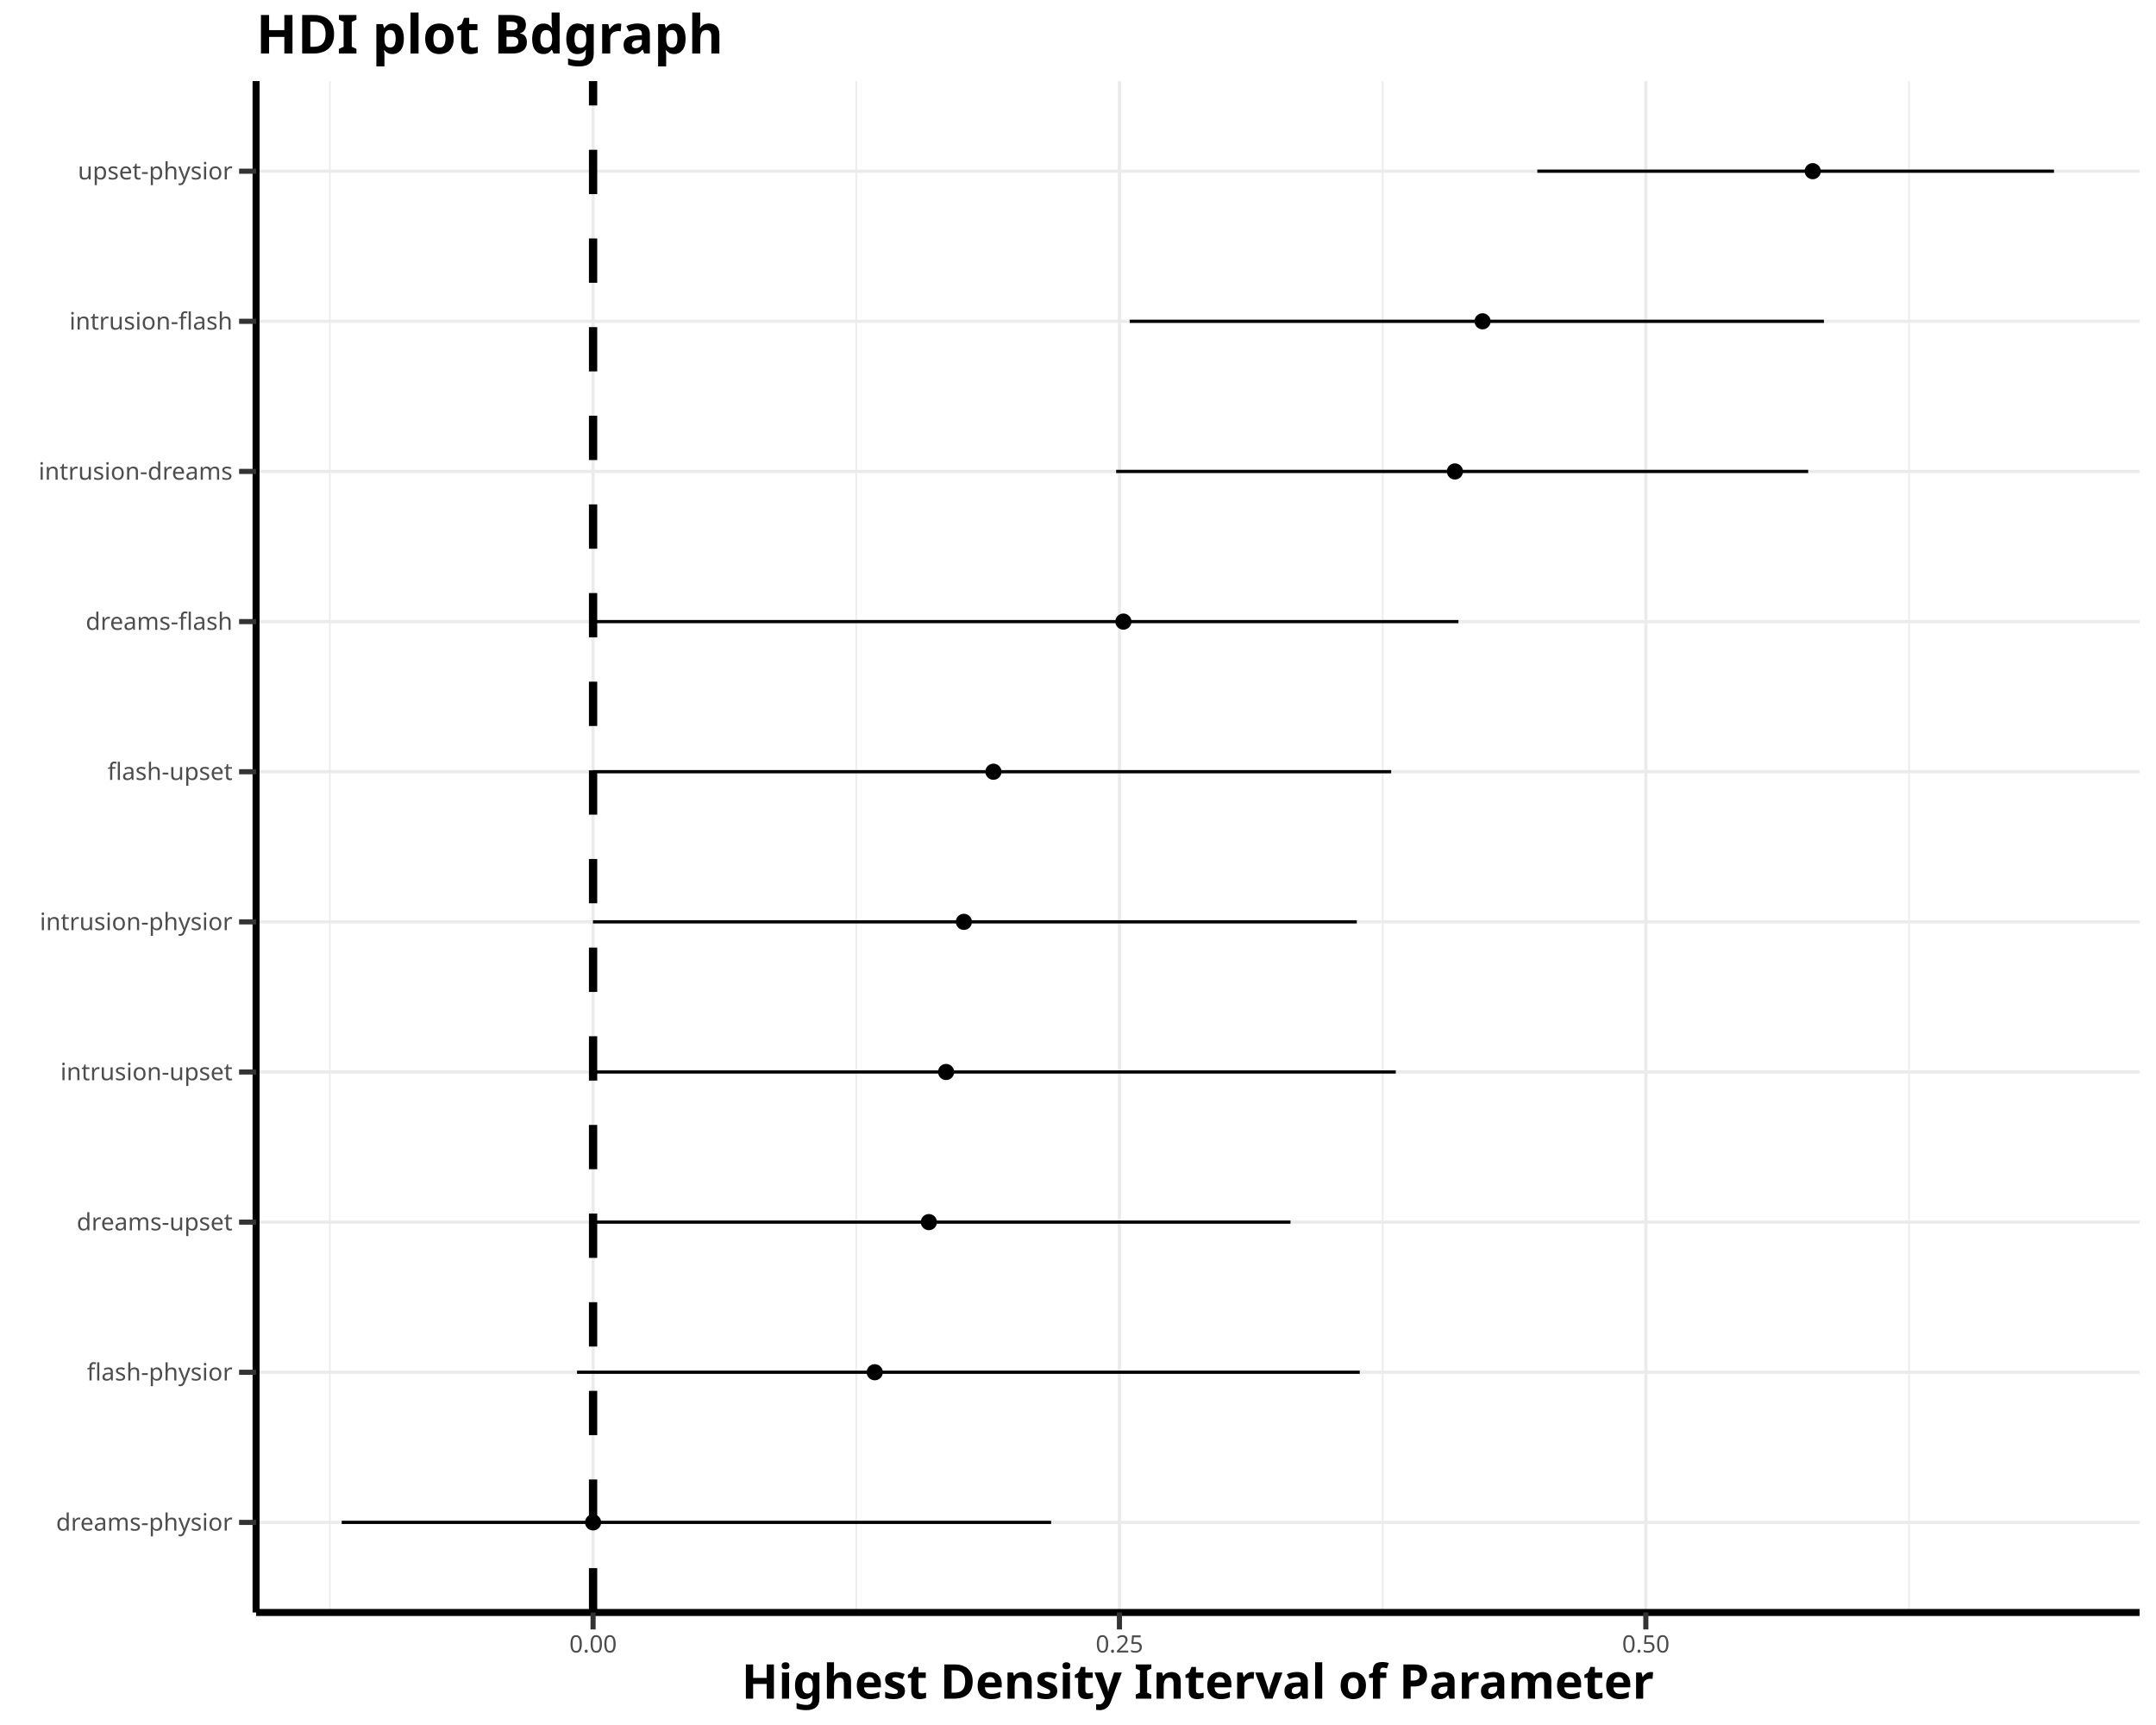
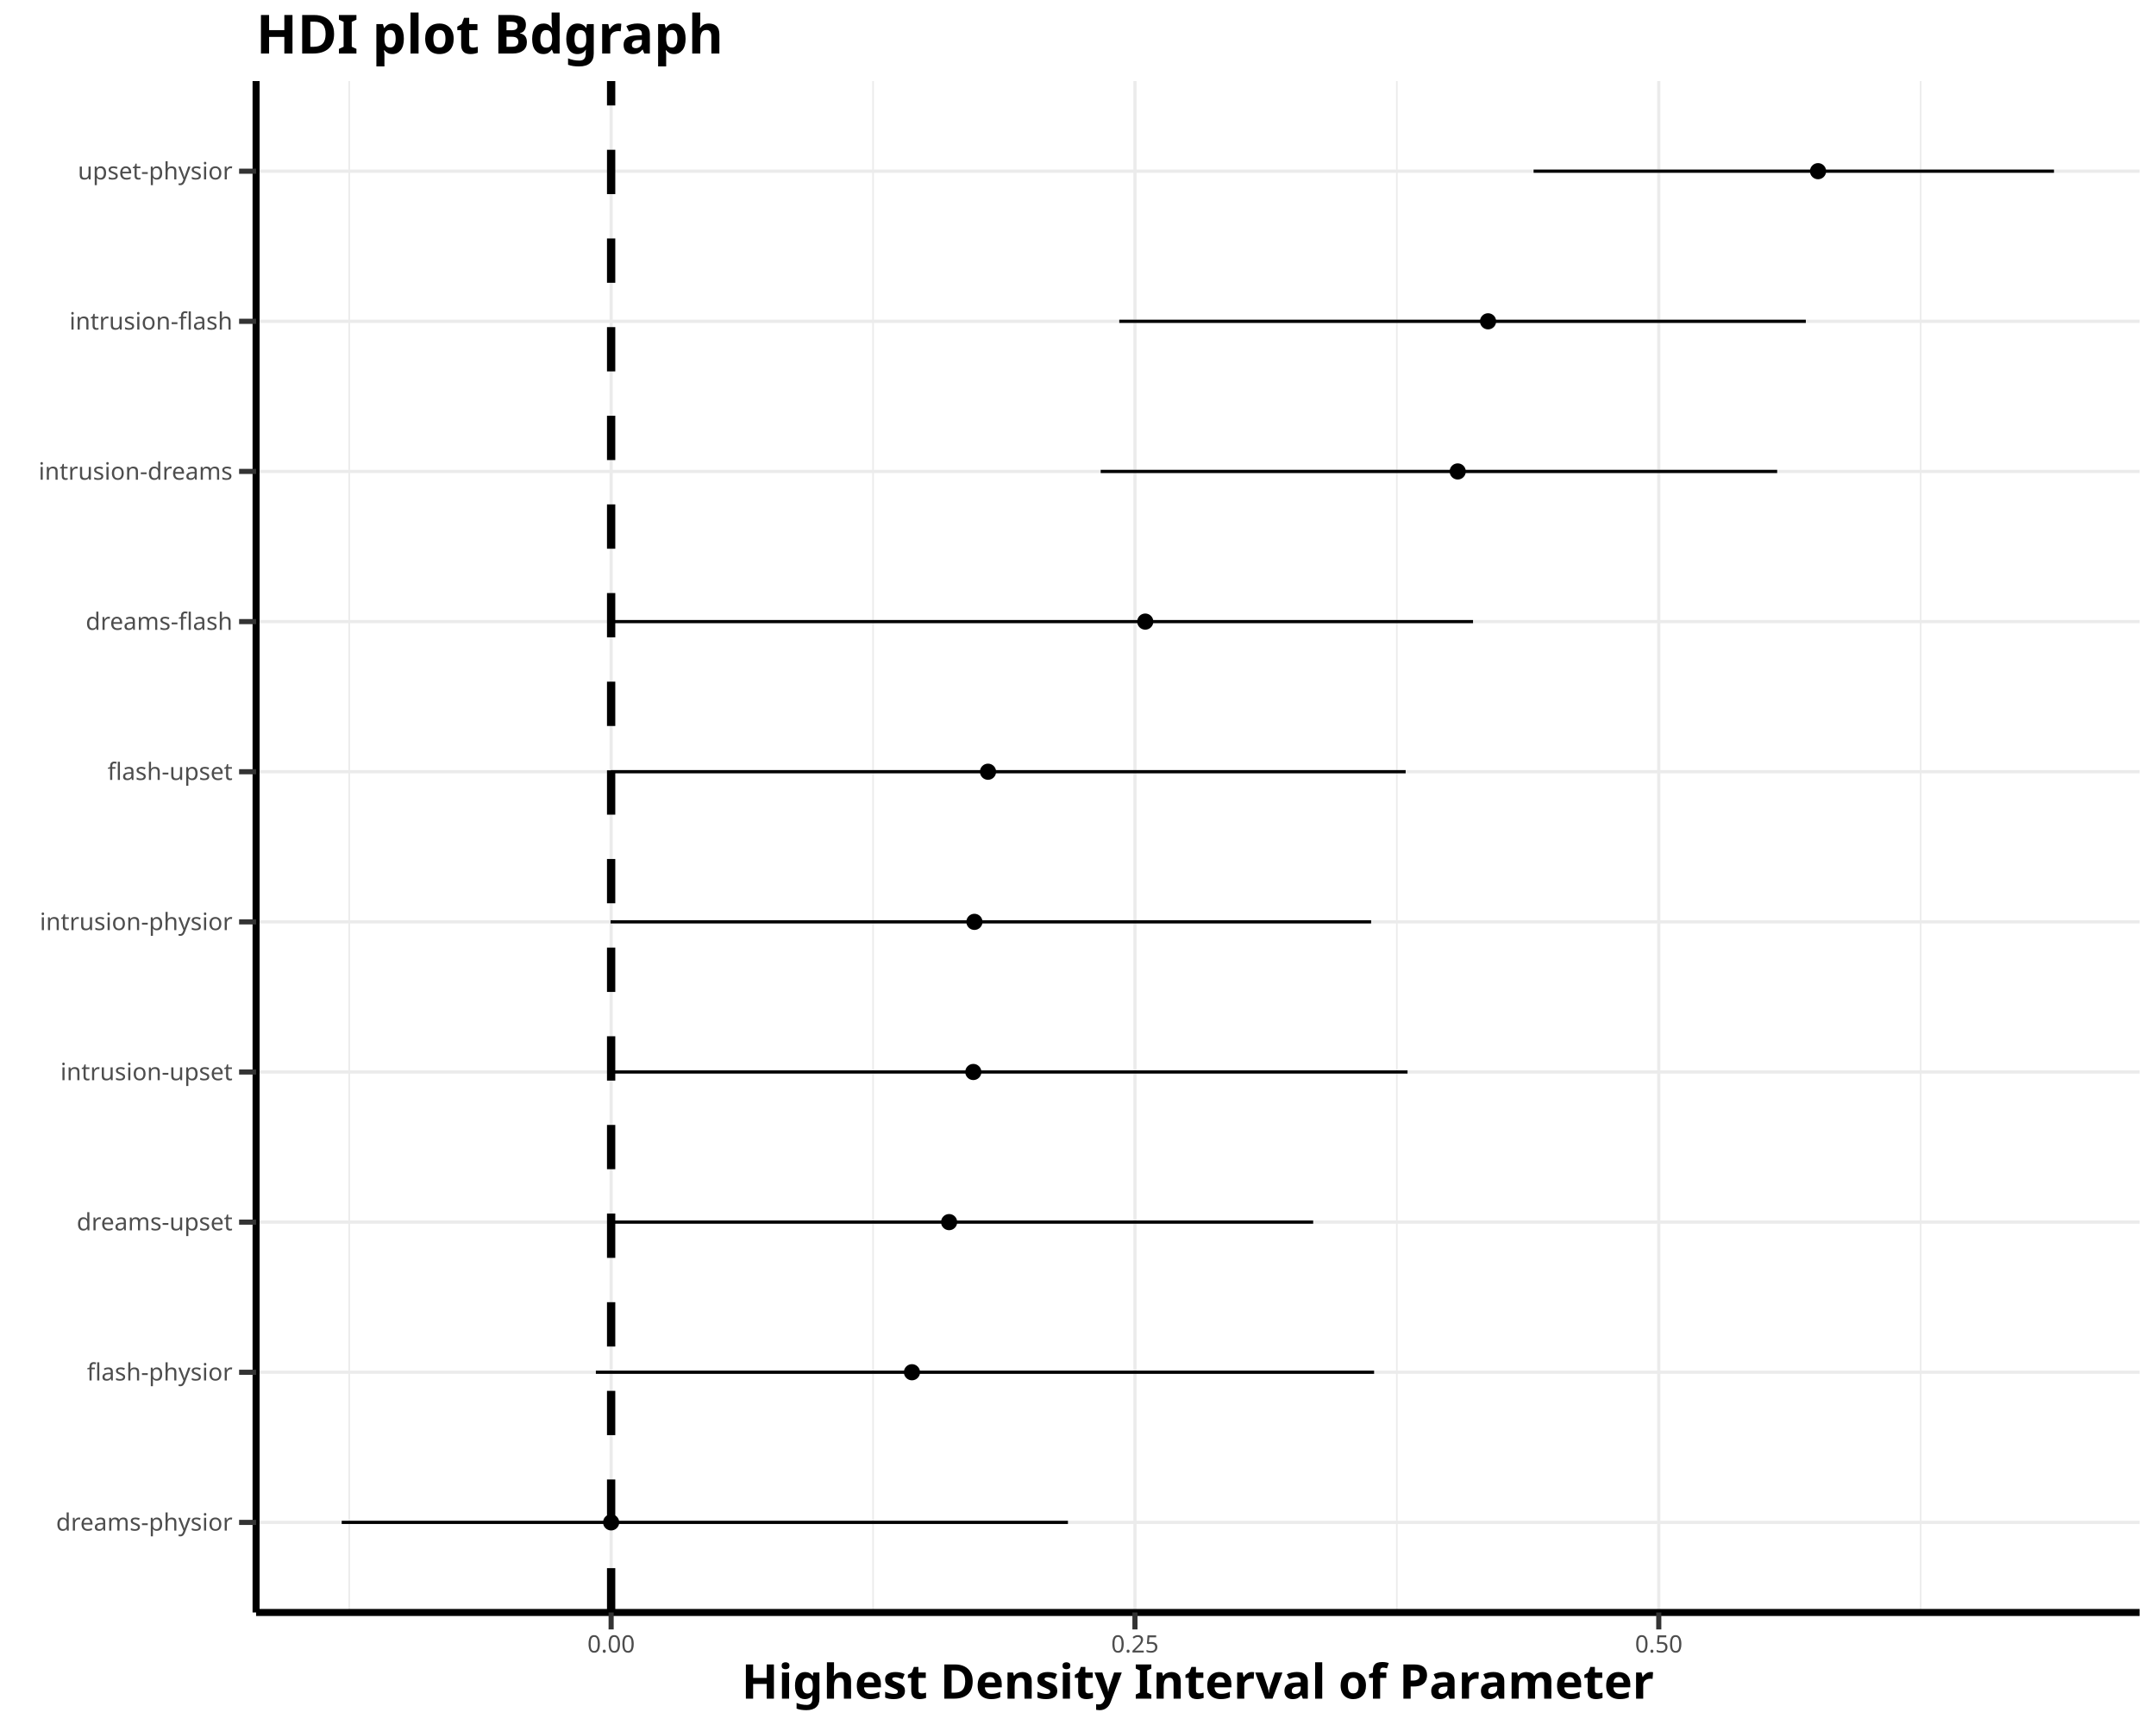
<svg xmlns="http://www.w3.org/2000/svg" class="svglite" data-engine-version="2.0" width="720.00pt" height="576.00pt" viewBox="0 0 720.00 576.00">
  <defs>
    <style type="text/css">
    .svglite line, .svglite polyline, .svglite polygon, .svglite path, .svglite rect, .svglite circle {
      fill: none;
      stroke: #000000;
      stroke-linecap: round;
      stroke-linejoin: round;
      stroke-miterlimit: 10.00;
    }
  </style>
  </defs>
  <rect width="100%" height="100%" style="stroke: none; fill: #FFFFFF;" />
  <defs>
    <clipPath id="cpMC4wMHw3MjAuMDB8MC4wMHw1NzYuMDA=">
      <rect x="0.00" y="0.00" width="720.00" height="576.00" />
    </clipPath>
  </defs>
  <g clip-path="url(#cpMC4wMHw3MjAuMDB8MC4wMHw1NzYuMDA=)">
    <rect x="0.00" y="0.00" width="720.00" height="576.00" style="stroke-width: 1.07; stroke: #FFFFFF; fill: #FFFFFF;" />
  </g>
  <defs>
    <clipPath id="cpODUuNTJ8NzE0LjUyfDI3LjA4fDUzOC40Mg==">
      <rect x="85.52" y="27.08" width="629.00" height="511.34" />
    </clipPath>
  </defs>
  <g clip-path="url(#cpODUuNTJ8NzE0LjUyfDI3LjA4fDUzOC40Mg==)">
    <rect x="85.52" y="27.08" width="629.00" height="511.34" style="stroke-width: 1.07; stroke: none; fill: #FFFFFF;" />
-     <polyline points="110.16,538.42 110.16,27.08 " style="stroke-width: 0.53; stroke: #EBEBEB; stroke-linecap: butt;" />
-     <polyline points="285.95,538.42 285.95,27.08 " style="stroke-width: 0.53; stroke: #EBEBEB; stroke-linecap: butt;" />
-     <polyline points="461.74,538.42 461.74,27.08 " style="stroke-width: 0.53; stroke: #EBEBEB; stroke-linecap: butt;" />
-     <polyline points="637.53,538.42 637.53,27.08 " style="stroke-width: 0.53; stroke: #EBEBEB; stroke-linecap: butt;" />
+     <polyline points="116.63,538.42 116.63,27.08 " style="stroke-width: 0.53; stroke: #EBEBEB; stroke-linecap: butt;" />
+     <polyline points="291.56,538.42 291.56,27.08 " style="stroke-width: 0.53; stroke: #EBEBEB; stroke-linecap: butt;" />
+     <polyline points="466.48,538.42 466.48,27.08 " style="stroke-width: 0.53; stroke: #EBEBEB; stroke-linecap: butt;" />
+     <polyline points="641.41,538.42 641.41,27.08 " style="stroke-width: 0.53; stroke: #EBEBEB; stroke-linecap: butt;" />
    <polyline points="85.52,508.34 714.52,508.34 " style="stroke-width: 1.07; stroke: #EBEBEB; stroke-linecap: butt;" />
    <polyline points="85.52,458.21 714.52,458.21 " style="stroke-width: 1.07; stroke: #EBEBEB; stroke-linecap: butt;" />
    <polyline points="85.52,408.08 714.52,408.08 " style="stroke-width: 1.07; stroke: #EBEBEB; stroke-linecap: butt;" />
    <polyline points="85.52,357.95 714.52,357.95 " style="stroke-width: 1.07; stroke: #EBEBEB; stroke-linecap: butt;" />
    <polyline points="85.52,307.82 714.52,307.82 " style="stroke-width: 1.07; stroke: #EBEBEB; stroke-linecap: butt;" />
    <polyline points="85.52,257.69 714.52,257.69 " style="stroke-width: 1.07; stroke: #EBEBEB; stroke-linecap: butt;" />
    <polyline points="85.52,207.56 714.52,207.56 " style="stroke-width: 1.07; stroke: #EBEBEB; stroke-linecap: butt;" />
    <polyline points="85.52,157.42 714.52,157.42 " style="stroke-width: 1.07; stroke: #EBEBEB; stroke-linecap: butt;" />
    <polyline points="85.52,107.29 714.52,107.29 " style="stroke-width: 1.07; stroke: #EBEBEB; stroke-linecap: butt;" />
    <polyline points="85.52,57.16 714.52,57.16 " style="stroke-width: 1.07; stroke: #EBEBEB; stroke-linecap: butt;" />
-     <polyline points="198.06,538.42 198.06,27.08 " style="stroke-width: 1.07; stroke: #EBEBEB; stroke-linecap: butt;" />
-     <polyline points="373.84,538.42 373.84,27.08 " style="stroke-width: 1.07; stroke: #EBEBEB; stroke-linecap: butt;" />
-     <polyline points="549.63,538.42 549.63,27.08 " style="stroke-width: 1.07; stroke: #EBEBEB; stroke-linecap: butt;" />
-     <line x1="114.11" y1="508.34" x2="351.02" y2="508.34" style="stroke-width: 1.07; stroke-linecap: butt;" />
-     <line x1="192.70" y1="458.21" x2="454.10" y2="458.21" style="stroke-width: 1.07; stroke-linecap: butt;" />
-     <line x1="196.96" y1="408.08" x2="430.96" y2="408.08" style="stroke-width: 1.07; stroke-linecap: butt;" />
-     <line x1="198.06" y1="357.95" x2="466.12" y2="357.95" style="stroke-width: 1.07; stroke-linecap: butt;" />
-     <line x1="198.02" y1="307.82" x2="453.11" y2="307.82" style="stroke-width: 1.07; stroke-linecap: butt;" />
-     <line x1="197.98" y1="257.69" x2="464.58" y2="257.69" style="stroke-width: 1.07; stroke-linecap: butt;" />
-     <line x1="198.06" y1="207.56" x2="487.05" y2="207.56" style="stroke-width: 1.07; stroke-linecap: butt;" />
-     <line x1="372.74" y1="157.42" x2="603.85" y2="157.42" style="stroke-width: 1.07; stroke-linecap: butt;" />
-     <line x1="377.26" y1="107.29" x2="609.10" y2="107.29" style="stroke-width: 1.07; stroke-linecap: butt;" />
-     <line x1="513.39" y1="57.16" x2="685.93" y2="57.16" style="stroke-width: 1.07; stroke-linecap: butt;" />
-     <circle cx="198.06" cy="508.34" r="1.99" style="stroke-width: 1.42; fill: #000000;" />
-     <circle cx="292.12" cy="458.21" r="1.99" style="stroke-width: 1.42; fill: #000000;" />
-     <circle cx="310.20" cy="408.08" r="1.99" style="stroke-width: 1.42; fill: #000000;" />
-     <circle cx="315.95" cy="357.95" r="1.99" style="stroke-width: 1.42; fill: #000000;" />
-     <circle cx="321.89" cy="307.82" r="1.99" style="stroke-width: 1.42; fill: #000000;" />
-     <circle cx="331.76" cy="257.69" r="1.99" style="stroke-width: 1.42; fill: #000000;" />
-     <circle cx="375.16" cy="207.56" r="1.99" style="stroke-width: 1.42; fill: #000000;" />
-     <circle cx="485.87" cy="157.42" r="1.99" style="stroke-width: 1.42; fill: #000000;" />
-     <circle cx="495.10" cy="107.29" r="1.99" style="stroke-width: 1.42; fill: #000000;" />
-     <circle cx="605.36" cy="57.16" r="1.99" style="stroke-width: 1.42; fill: #000000;" />
-     <line x1="198.06" y1="538.42" x2="198.06" y2="27.08" style="stroke-width: 2.77; stroke-dasharray: 14.80,14.80; stroke-linecap: butt;" />
+     <polyline points="204.09,538.42 204.09,27.08 " style="stroke-width: 1.07; stroke: #EBEBEB; stroke-linecap: butt;" />
+     <polyline points="379.02,538.42 379.02,27.08 " style="stroke-width: 1.07; stroke: #EBEBEB; stroke-linecap: butt;" />
+     <polyline points="553.95,538.42 553.95,27.08 " style="stroke-width: 1.07; stroke: #EBEBEB; stroke-linecap: butt;" />
+     <line x1="114.11" y1="508.34" x2="356.64" y2="508.34" style="stroke-width: 1.07; stroke-linecap: butt;" />
+     <line x1="198.99" y1="458.21" x2="458.88" y2="458.21" style="stroke-width: 1.07; stroke-linecap: butt;" />
+     <line x1="204.09" y1="408.08" x2="438.54" y2="408.08" style="stroke-width: 1.07; stroke-linecap: butt;" />
+     <line x1="204.01" y1="357.95" x2="470.05" y2="357.95" style="stroke-width: 1.07; stroke-linecap: butt;" />
+     <line x1="203.89" y1="307.82" x2="457.89" y2="307.82" style="stroke-width: 1.07; stroke-linecap: butt;" />
+     <line x1="203.99" y1="257.69" x2="469.42" y2="257.69" style="stroke-width: 1.07; stroke-linecap: butt;" />
+     <line x1="204.09" y1="207.56" x2="491.92" y2="207.56" style="stroke-width: 1.07; stroke-linecap: butt;" />
+     <line x1="367.57" y1="157.42" x2="593.49" y2="157.42" style="stroke-width: 1.07; stroke-linecap: butt;" />
+     <line x1="373.78" y1="107.29" x2="603.06" y2="107.29" style="stroke-width: 1.07; stroke-linecap: butt;" />
+     <line x1="512.14" y1="57.16" x2="685.93" y2="57.16" style="stroke-width: 1.07; stroke-linecap: butt;" />
+     <circle cx="204.09" cy="508.34" r="1.99" style="stroke-width: 1.42; fill: #000000;" />
+     <circle cx="304.55" cy="458.21" r="1.99" style="stroke-width: 1.42; fill: #000000;" />
+     <circle cx="316.96" cy="408.08" r="1.99" style="stroke-width: 1.42; fill: #000000;" />
+     <circle cx="325.04" cy="357.95" r="1.99" style="stroke-width: 1.42; fill: #000000;" />
+     <circle cx="325.41" cy="307.82" r="1.99" style="stroke-width: 1.42; fill: #000000;" />
+     <circle cx="329.95" cy="257.69" r="1.99" style="stroke-width: 1.42; fill: #000000;" />
+     <circle cx="382.46" cy="207.56" r="1.99" style="stroke-width: 1.42; fill: #000000;" />
+     <circle cx="486.81" cy="157.42" r="1.99" style="stroke-width: 1.42; fill: #000000;" />
+     <circle cx="496.94" cy="107.29" r="1.99" style="stroke-width: 1.42; fill: #000000;" />
+     <circle cx="607.14" cy="57.16" r="1.99" style="stroke-width: 1.42; fill: #000000;" />
+     <line x1="204.09" y1="538.42" x2="204.09" y2="27.08" style="stroke-width: 2.77; stroke-dasharray: 14.80,14.80; stroke-linecap: butt;" />
  </g>
  <g clip-path="url(#cpMC4wMHw3MjAuMDB8MC4wMHw1NzYuMDA=)">
    <polyline points="85.52,538.42 85.52,27.08 " style="stroke-width: 2.35; stroke-linecap: butt;" />
    <text x="77.66" y="511.09" text-anchor="end" style="font-size: 8.00px; fill: #4D4D4D; font-family: sans;" textLength="55.14px" lengthAdjust="spacingAndGlyphs">dreams-physior</text>
    <text x="77.66" y="460.96" text-anchor="end" style="font-size: 8.00px; fill: #4D4D4D; font-family: sans;" textLength="45.36px" lengthAdjust="spacingAndGlyphs">flash-physior</text>
    <text x="77.66" y="410.83" text-anchor="end" style="font-size: 8.00px; fill: #4D4D4D; font-family: sans;" textLength="48.92px" lengthAdjust="spacingAndGlyphs">dreams-upset</text>
    <text x="77.66" y="360.70" text-anchor="end" style="font-size: 8.00px; fill: #4D4D4D; font-family: sans;" textLength="52.48px" lengthAdjust="spacingAndGlyphs">intrusion-upset</text>
    <text x="77.66" y="310.57" text-anchor="end" style="font-size: 8.00px; fill: #4D4D4D; font-family: sans;" textLength="58.70px" lengthAdjust="spacingAndGlyphs">intrusion-physior</text>
    <text x="77.66" y="260.44" text-anchor="end" style="font-size: 8.00px; fill: #4D4D4D; font-family: sans;" textLength="39.14px" lengthAdjust="spacingAndGlyphs">flash-upset</text>
    <text x="77.66" y="210.31" text-anchor="end" style="font-size: 8.00px; fill: #4D4D4D; font-family: sans;" textLength="46.25px" lengthAdjust="spacingAndGlyphs">dreams-flash</text>
    <text x="77.66" y="160.18" text-anchor="end" style="font-size: 8.00px; fill: #4D4D4D; font-family: sans;" textLength="59.59px" lengthAdjust="spacingAndGlyphs">intrusion-dreams</text>
    <text x="77.66" y="110.05" text-anchor="end" style="font-size: 8.00px; fill: #4D4D4D; font-family: sans;" textLength="49.80px" lengthAdjust="spacingAndGlyphs">intrusion-flash</text>
    <text x="77.66" y="59.91" text-anchor="end" style="font-size: 8.00px; fill: #4D4D4D; font-family: sans;" textLength="48.03px" lengthAdjust="spacingAndGlyphs">upset-physior</text>
    <polyline points="79.85,508.34 85.52,508.34 " style="stroke-width: 1.71; stroke: #333333; stroke-linecap: butt;" />
    <polyline points="79.85,458.21 85.52,458.21 " style="stroke-width: 1.71; stroke: #333333; stroke-linecap: butt;" />
    <polyline points="79.85,408.08 85.52,408.08 " style="stroke-width: 1.71; stroke: #333333; stroke-linecap: butt;" />
    <polyline points="79.85,357.95 85.52,357.95 " style="stroke-width: 1.71; stroke: #333333; stroke-linecap: butt;" />
    <polyline points="79.85,307.82 85.52,307.82 " style="stroke-width: 1.71; stroke: #333333; stroke-linecap: butt;" />
    <polyline points="79.85,257.69 85.52,257.69 " style="stroke-width: 1.71; stroke: #333333; stroke-linecap: butt;" />
    <polyline points="79.85,207.56 85.52,207.56 " style="stroke-width: 1.71; stroke: #333333; stroke-linecap: butt;" />
    <polyline points="79.85,157.42 85.52,157.42 " style="stroke-width: 1.71; stroke: #333333; stroke-linecap: butt;" />
    <polyline points="79.85,107.29 85.52,107.29 " style="stroke-width: 1.71; stroke: #333333; stroke-linecap: butt;" />
    <polyline points="79.85,57.16 85.52,57.16 " style="stroke-width: 1.71; stroke: #333333; stroke-linecap: butt;" />
    <polyline points="85.52,538.42 714.52,538.42 " style="stroke-width: 2.35; stroke-linecap: butt;" />
-     <polyline points="198.06,544.09 198.06,538.42 " style="stroke-width: 1.71; stroke: #333333; stroke-linecap: butt;" />
-     <polyline points="373.84,544.09 373.84,538.42 " style="stroke-width: 1.71; stroke: #333333; stroke-linecap: butt;" />
-     <polyline points="549.63,544.09 549.63,538.42 " style="stroke-width: 1.71; stroke: #333333; stroke-linecap: butt;" />
-     <text x="198.06" y="551.79" text-anchor="middle" style="font-size: 8.00px; fill: #4D4D4D; font-family: sans;" textLength="15.57px" lengthAdjust="spacingAndGlyphs">0.00</text>
-     <text x="373.84" y="551.79" text-anchor="middle" style="font-size: 8.00px; fill: #4D4D4D; font-family: sans;" textLength="15.57px" lengthAdjust="spacingAndGlyphs">0.25</text>
-     <text x="549.63" y="551.79" text-anchor="middle" style="font-size: 8.00px; fill: #4D4D4D; font-family: sans;" textLength="15.57px" lengthAdjust="spacingAndGlyphs">0.50</text>
+     <polyline points="204.09,544.09 204.09,538.42 " style="stroke-width: 1.71; stroke: #333333; stroke-linecap: butt;" />
+     <polyline points="379.02,544.09 379.02,538.42 " style="stroke-width: 1.71; stroke: #333333; stroke-linecap: butt;" />
+     <polyline points="553.95,544.09 553.95,538.42 " style="stroke-width: 1.71; stroke: #333333; stroke-linecap: butt;" />
+     <text x="204.09" y="551.79" text-anchor="middle" style="font-size: 8.00px; fill: #4D4D4D; font-family: sans;" textLength="15.57px" lengthAdjust="spacingAndGlyphs">0.00</text>
+     <text x="379.02" y="551.79" text-anchor="middle" style="font-size: 8.00px; fill: #4D4D4D; font-family: sans;" textLength="15.57px" lengthAdjust="spacingAndGlyphs">0.25</text>
+     <text x="553.95" y="551.79" text-anchor="middle" style="font-size: 8.00px; fill: #4D4D4D; font-family: sans;" textLength="15.57px" lengthAdjust="spacingAndGlyphs">0.50</text>
    <text x="400.02" y="567.20" text-anchor="middle" style="font-size: 16.00px; font-weight: bold; font-family: sans;" textLength="265.93px" lengthAdjust="spacingAndGlyphs">Highest Density Interval of Parameter</text>
    <text x="85.52" y="17.87" style="font-size: 18.00px; font-weight: bold; font-family: sans;" textLength="138.09px" lengthAdjust="spacingAndGlyphs">HDI plot Bdgraph</text>
  </g>
</svg>
